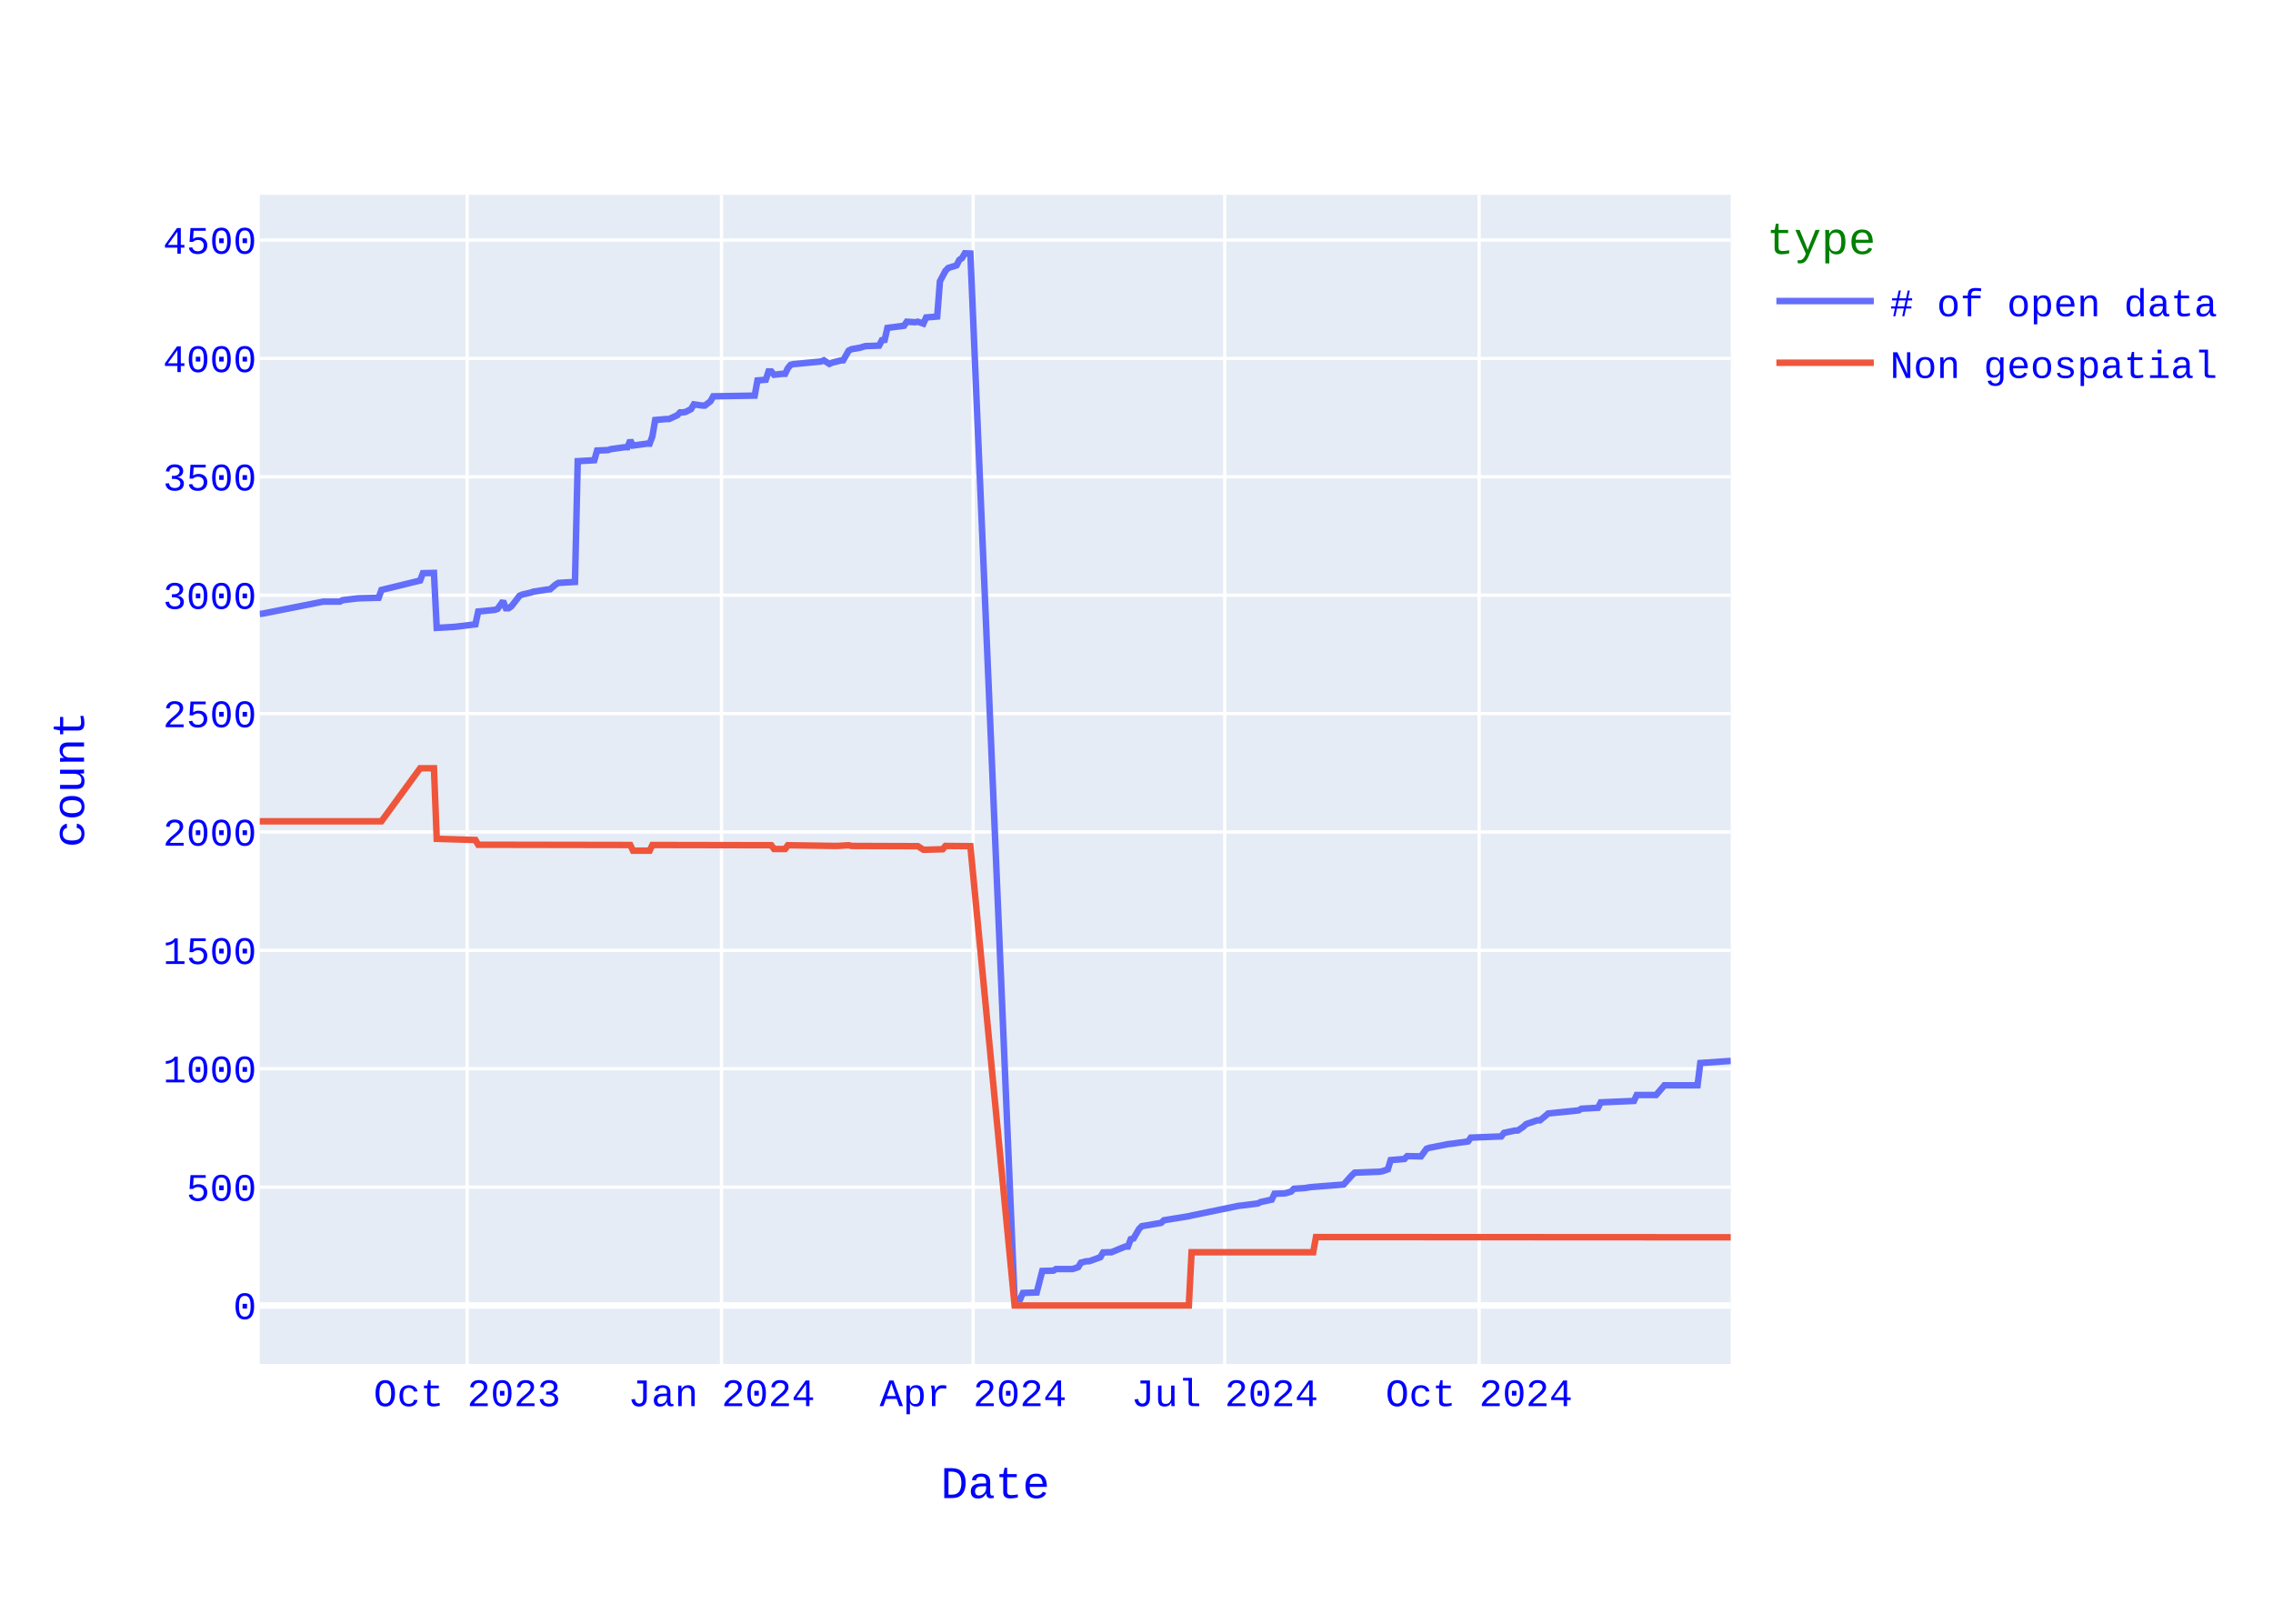
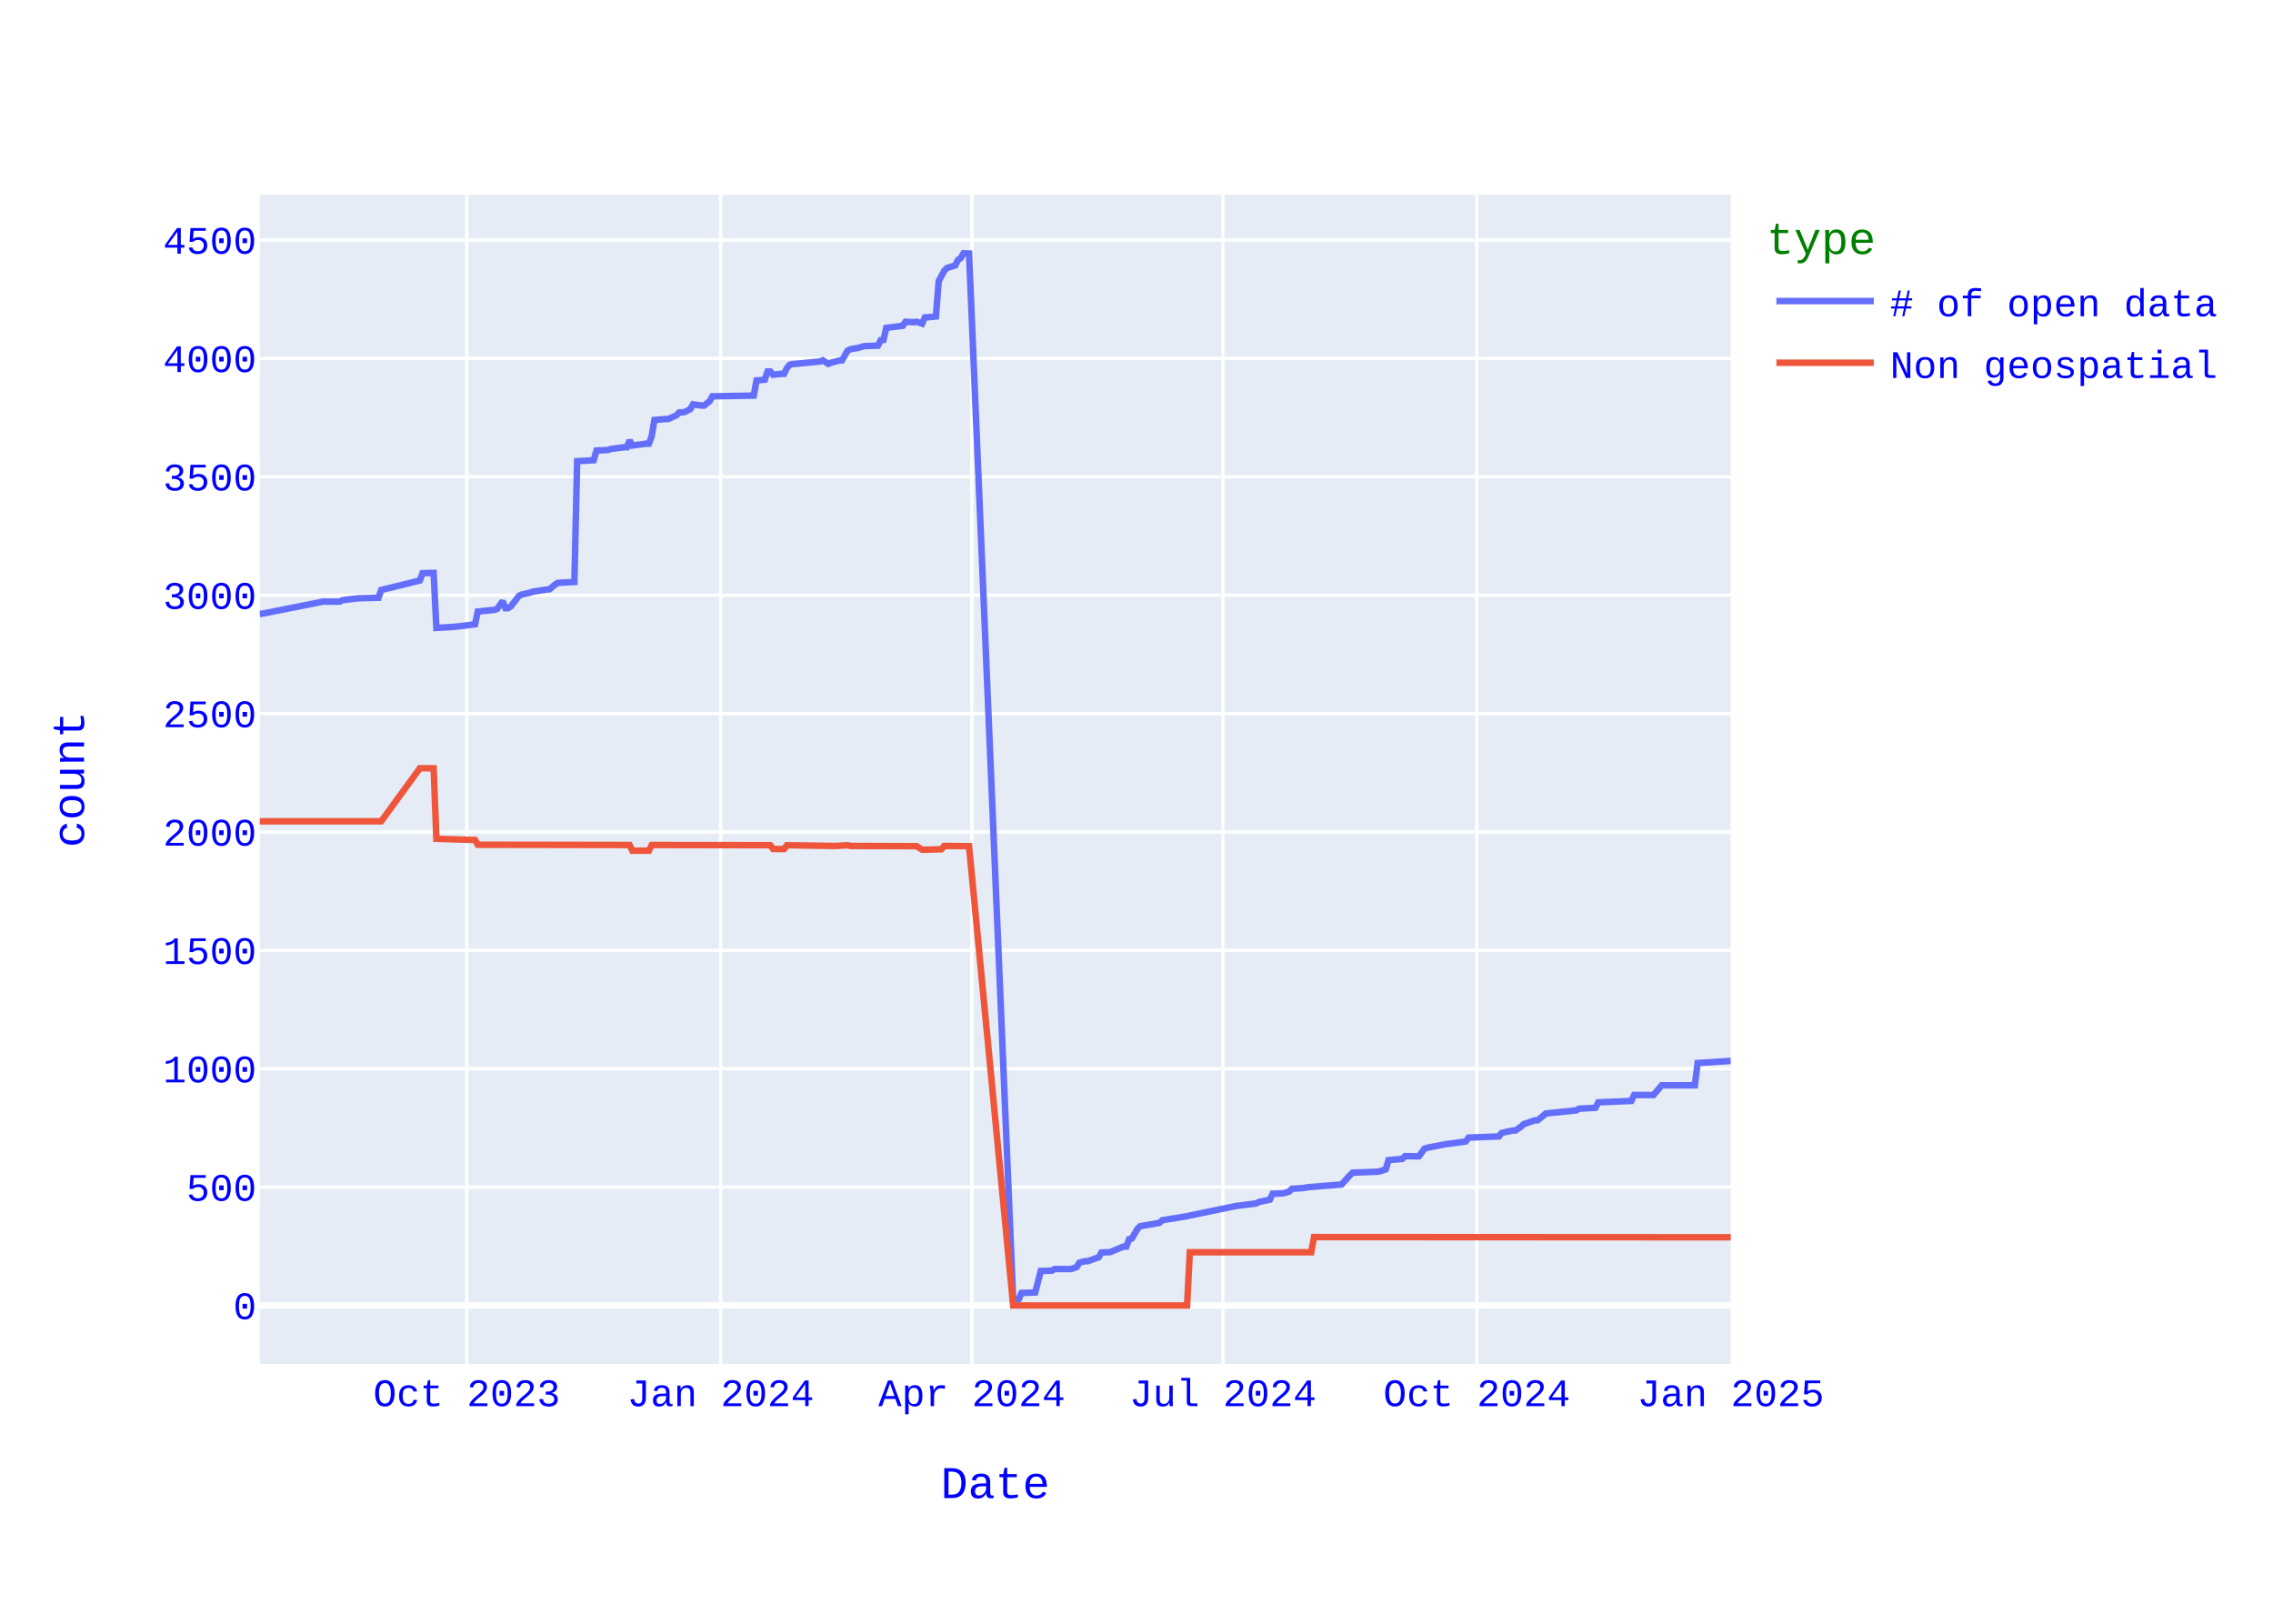
<svg xmlns="http://www.w3.org/2000/svg" class="main-svg" width="700" height="500" style="" viewBox="0 0 700 500">
  <rect x="0" y="0" width="700" height="500" style="fill: rgb(255, 255, 255); fill-opacity: 1;" />
-   <defs id="defs-78161f">
+   <defs id="defs-e536da">
    <g class="clips">
-       <clipPath id="clip78161fxyplot" class="plotclip">
+       <clipPath id="clipe536daxyplot" class="plotclip">
        <rect width="453" height="360" />
      </clipPath>
-       <clipPath class="axesclip" id="clip78161fx">
+       <clipPath class="axesclip" id="clipe536dax">
        <rect x="80" y="0" width="453" height="500" />
      </clipPath>
-       <clipPath class="axesclip" id="clip78161fy">
+       <clipPath class="axesclip" id="clipe536day">
        <rect x="0" y="60" width="700" height="360" />
      </clipPath>
-       <clipPath class="axesclip" id="clip78161fxy">
+       <clipPath class="axesclip" id="clipe536daxy">
        <rect x="80" y="60" width="453" height="360" />
      </clipPath>
    </g>
    <g class="gradients" />
    <g class="patterns" />
  </defs>
  <g class="bglayer">
    <rect class="bg" x="80" y="60" width="453" height="360" style="fill: rgb(229, 236, 246); fill-opacity: 1; stroke-width: 0;" />
  </g>
  <g class="layer-below">
    <g class="imagelayer" />
    <g class="shapelayer" />
  </g>
  <g class="cartesianlayer">
    <g class="subplot xy">
      <g class="layer-subplot">
        <g class="shapelayer" />
        <g class="imagelayer" />
      </g>
      <g class="minor-gridlayer">
        <g class="x" />
        <g class="y" />
      </g>
      <g class="gridlayer">
        <g class="x">
-           <path class="xgrid crisp" transform="translate(143.86,0)" d="M0,60v360" style="stroke: rgb(255, 255, 255); stroke-opacity: 1; stroke-width: 1px;" />
-           <path class="xgrid crisp" transform="translate(222.2,0)" d="M0,60v360" style="stroke: rgb(255, 255, 255); stroke-opacity: 1; stroke-width: 1px;" />
-           <path class="xgrid crisp" transform="translate(299.69,0)" d="M0,60v360" style="stroke: rgb(255, 255, 255); stroke-opacity: 1; stroke-width: 1px;" />
-           <path class="xgrid crisp" transform="translate(377.17,0)" d="M0,60v360" style="stroke: rgb(255, 255, 255); stroke-opacity: 1; stroke-width: 1px;" />
-           <path class="xgrid crisp" transform="translate(455.51,0)" d="M0,60v360" style="stroke: rgb(255, 255, 255); stroke-opacity: 1; stroke-width: 1px;" />
+           <path class="xgrid crisp" transform="translate(143.74,0)" d="M0,60v360" style="stroke: rgb(255, 255, 255); stroke-opacity: 1; stroke-width: 1px;" />
+           <path class="xgrid crisp" transform="translate(221.93,0)" d="M0,60v360" style="stroke: rgb(255, 255, 255); stroke-opacity: 1; stroke-width: 1px;" />
+           <path class="xgrid crisp" transform="translate(299.28,0)" d="M0,60v360" style="stroke: rgb(255, 255, 255); stroke-opacity: 1; stroke-width: 1px;" />
+           <path class="xgrid crisp" transform="translate(376.62,0)" d="M0,60v360" style="stroke: rgb(255, 255, 255); stroke-opacity: 1; stroke-width: 1px;" />
+           <path class="xgrid crisp" transform="translate(454.81,0)" d="M0,60v360" style="stroke: rgb(255, 255, 255); stroke-opacity: 1; stroke-width: 1px;" />
        </g>
        <g class="y">
          <path class="ygrid crisp" transform="translate(0,365.55)" d="M80,0h453" style="stroke: rgb(255, 255, 255); stroke-opacity: 1; stroke-width: 1px;" />
          <path class="ygrid crisp" transform="translate(0,329.09)" d="M80,0h453" style="stroke: rgb(255, 255, 255); stroke-opacity: 1; stroke-width: 1px;" />
          <path class="ygrid crisp" transform="translate(0,292.64)" d="M80,0h453" style="stroke: rgb(255, 255, 255); stroke-opacity: 1; stroke-width: 1px;" />
          <path class="ygrid crisp" transform="translate(0,256.19)" d="M80,0h453" style="stroke: rgb(255, 255, 255); stroke-opacity: 1; stroke-width: 1px;" />
          <path class="ygrid crisp" transform="translate(0,219.73)" d="M80,0h453" style="stroke: rgb(255, 255, 255); stroke-opacity: 1; stroke-width: 1px;" />
          <path class="ygrid crisp" transform="translate(0,183.28)" d="M80,0h453" style="stroke: rgb(255, 255, 255); stroke-opacity: 1; stroke-width: 1px;" />
          <path class="ygrid crisp" transform="translate(0,146.82)" d="M80,0h453" style="stroke: rgb(255, 255, 255); stroke-opacity: 1; stroke-width: 1px;" />
          <path class="ygrid crisp" transform="translate(0,110.37)" d="M80,0h453" style="stroke: rgb(255, 255, 255); stroke-opacity: 1; stroke-width: 1px;" />
          <path class="ygrid crisp" transform="translate(0,73.92)" d="M80,0h453" style="stroke: rgb(255, 255, 255); stroke-opacity: 1; stroke-width: 1px;" />
        </g>
      </g>
      <g class="zerolinelayer">
        <path class="yzl zl crisp" transform="translate(0,402)" d="M80,0h453" style="stroke: rgb(255, 255, 255); stroke-opacity: 1; stroke-width: 2px;" />
      </g>
      <path class="xlines-below" />
      <path class="ylines-below" />
      <g class="overlines-below" />
      <g class="xaxislayer-below" />
      <g class="yaxislayer-below" />
      <g class="overaxes-below" />
-       <g class="plot" transform="translate(80,60)" clip-path="url(#clip78161fxyplot)">
+       <g class="plot" transform="translate(80,60)" clip-path="url(#clipe536daxyplot)">
        <g class="scatterlayer mlayer">
-           <g class="trace scatter traceea55c7" style="stroke-miterlimit: 2; opacity: 1;">
+           <g class="trace scatter tracea6e6c5" style="stroke-miterlimit: 2; opacity: 1;">
            <g class="fills" />
            <g class="errorbars" />
            <g class="lines">
-               <path class="js-line" d="M453,266.69L443.63,267.34L442.78,274.2L432.56,274.2L431.71,275.22L430.01,277.19L429.16,277.19L424.05,277.19L423.2,279.01L412.98,279.45L412.13,281.12L407.02,281.41L406.17,281.92L396.8,282.87L395.95,283.6L394.25,284.99L393.39,284.99L389.99,286.15L389.14,286.95L387.43,288.12L386.58,288.12L383.18,288.85L382.33,289.94L372.96,290.31L372.11,291.48L367,292.2L366.15,292.28L360.19,293.44L359.33,293.74L357.63,296.07L356.78,296.07L353.37,296L352.52,296.87L348.27,297.23L347.41,300.08L345.71,300.66L344.86,300.81L337.2,301.1L336.34,301.9L333.79,304.74L332.94,304.82L323.57,305.55L321.87,305.84L318.46,306.06L317.61,306.93L315.91,307.44L315.06,307.51L312.5,307.59L311.65,309.41L308.24,310.14L307.39,310.58L302.28,311.23L301.43,311.31L286.96,314.3L286.11,314.51L278.44,315.75L277.59,316.56L271.63,317.58L270.78,318.45L269.08,321.37L268.22,321.59L267.37,323.85L266.52,323.85L262.26,325.6L261.41,325.6L259.71,325.67L258.86,327.13L255.45,328.37L254.6,328.37L252.9,328.8L252.05,330.19L250.34,330.77L249.49,330.77L245.23,330.77L244.38,331.28L240.98,331.36L239.27,337.99L235.02,338.14L234.16,340.1L232.46,340.18L218.84,18.07L217.13,18L216.28,19.46L215.43,20.04L214.58,21.72L212.02,22.52L211.17,23.4L209.47,26.6L208.62,37.47L205.21,37.76L204.36,39.65L202.66,39.07L201.81,39.22L199.25,39.07L198.4,40.31L193.29,40.97L192.44,44.68L191.59,44.76L190.74,46.43L186.48,46.58L184.78,47.09L182.22,47.53L181.37,47.96L179.67,50.95L178.82,51.03L176.26,51.68L175.41,52.05L173.71,50.95L172.86,51.32L165.19,52.05L164.34,52.12L163.49,52.34L162.64,53.36L161.79,55.11L160.93,55.11L158.38,55.4L157.53,54.38L156.68,54.38L155.83,56.93L153.27,57.15L152.42,61.82L139.65,62.04L138.8,63.57L137.09,64.88L136.24,64.88L133.69,64.51L132.83,65.97L131.13,66.85L130.28,66.99L129.43,66.99L128.58,67.87L126.02,69.04L125.17,69.04L121.77,69.33L120.91,74.36L120.06,76.62L119.21,76.62L114.95,77.2L114.1,75.6L113.25,77.71L112.4,77.71L108.14,78.29L107.29,78.59L103.88,78.73L103.03,81.72L97.92,82.01L97.07,119.2L91.96,119.49L91.11,120L89.41,121.46L88.56,121.53L84.3,122.18L83.45,122.48L80.89,123.06L80.04,123.42L77.49,126.7L76.64,127.29L75.78,127.29L74.93,125.1L73.23,127.51L72.38,127.8L67.27,128.31L66.42,132.25L60.46,132.97L59.61,133.05L54.5,133.34L53.64,116.42L50.24,116.5L49.39,118.76L37.47,121.67L36.61,124.08L30.65,124.23L29.8,124.3L25.55,124.81L24.69,125.25L19.58,125.25L0.85,128.96L0,129.04" style="vector-effect: none; fill: none; stroke: rgb(99, 110, 250); stroke-opacity: 1; stroke-width: 2px; opacity: 1;" />
+               <path class="js-line" d="M453,266.69L442.8,267.34L441.95,274.2L431.75,274.2L430.9,275.22L429.2,277.19L428.35,277.19L423.25,277.19L422.4,279.01L412.2,279.45L411.35,281.12L406.26,281.41L405.41,281.92L396.06,282.87L395.21,283.6L393.51,284.99L392.66,284.99L389.26,286.15L388.41,286.95L386.71,288.12L385.86,288.12L382.46,288.85L381.61,289.94L372.26,290.31L371.41,291.48L366.31,292.2L365.46,292.28L359.51,293.44L358.66,293.74L356.96,296.07L356.11,296.07L352.71,296L351.86,296.87L347.61,297.23L346.76,300.08L345.06,300.66L344.21,300.81L336.56,301.1L335.71,301.9L333.16,304.74L332.31,304.82L322.96,305.55L321.26,305.84L317.86,306.06L317.02,306.93L315.32,307.44L314.47,307.51L311.92,307.59L311.07,309.41L307.67,310.14L306.82,310.58L301.72,311.23L300.87,311.31L286.42,314.3L285.57,314.51L277.92,315.75L277.07,316.56L271.12,317.58L270.27,318.45L268.57,321.37L267.72,321.59L266.87,323.85L266.02,323.85L261.77,325.6L260.92,325.6L259.22,325.67L258.37,327.13L254.97,328.37L254.12,328.37L252.42,328.8L251.57,330.19L249.87,330.77L249.02,330.77L244.77,330.77L243.92,331.28L240.52,331.36L238.82,337.99L234.57,338.14L233.72,340.1L232.02,340.18L218.43,18.07L216.73,18L215.88,19.46L215.03,20.04L214.18,21.72L211.63,22.52L210.78,23.4L209.08,26.6L208.23,37.47L204.83,37.76L203.98,39.65L202.28,39.07L201.43,39.22L198.88,39.07L198.03,40.31L192.93,40.97L192.08,44.68L191.23,44.76L190.38,46.43L186.13,46.58L184.43,47.09L181.88,47.53L181.03,47.96L179.33,50.95L178.48,51.03L175.93,51.68L175.08,52.05L173.38,50.95L172.53,51.32L164.88,52.05L164.03,52.12L163.18,52.34L162.33,53.36L161.48,55.11L160.63,55.11L158.08,55.4L157.23,54.38L156.38,54.38L155.53,56.93L152.98,57.15L152.13,61.82L139.38,62.04L138.53,63.57L136.83,64.88L135.98,64.88L133.44,64.51L132.59,65.97L130.89,66.85L130.04,66.99L129.19,66.99L128.34,67.87L125.79,69.04L124.94,69.04L121.54,69.33L120.69,74.36L119.84,76.62L118.99,76.62L114.74,77.2L113.89,75.6L113.04,77.71L112.19,77.71L107.94,78.29L107.09,78.59L103.69,78.73L102.84,81.72L97.74,82.01L96.89,119.2L91.79,119.49L90.94,120L89.24,121.46L88.39,121.53L84.14,122.18L83.29,122.48L80.74,123.06L79.89,123.42L77.34,126.7L76.49,127.29L75.64,127.29L74.79,125.1L73.09,127.51L72.24,127.8L67.14,128.31L66.29,132.25L60.34,132.97L59.49,133.05L54.39,133.34L53.54,116.42L50.14,116.5L49.29,118.76L37.4,121.67L36.55,124.08L30.6,124.23L29.75,124.3L25.5,124.81L24.65,125.25L19.55,125.25L0.85,128.96L0,129.04" style="vector-effect: none; fill: none; stroke: rgb(99, 110, 250); stroke-opacity: 1; stroke-width: 2px; opacity: 1;" />
            </g>
            <g class="points" />
            <g class="text" />
          </g>
-           <g class="trace scatter trace39820a" style="stroke-miterlimit: 2; opacity: 1;">
+           <g class="trace scatter trace7b4290" style="stroke-miterlimit: 2; opacity: 1;">
            <g class="fills" />
            <g class="errorbars" />
            <g class="lines">
-               <path class="js-line" d="M453,321L325.27,320.93L324.42,325.6L286.96,325.6L286.11,342L232.46,342L218.84,200.56L211.17,200.49L210.32,201.51L205.21,201.65L204.36,201.65L202.66,200.56L201.81,200.56L182.22,200.49L181.37,200.27L177.96,200.49L177.11,200.49L162.64,200.27L161.79,201.43L158.38,201.43L157.53,200.27L120.91,200.2L120.06,201.95L114.95,201.95L114.1,200.2L67.27,200.12L66.42,198.66L54.5,198.3L53.64,176.57L49.39,176.57L37.47,192.9L0,192.9" style="vector-effect: none; fill: none; stroke: rgb(239, 85, 59); stroke-opacity: 1; stroke-width: 2px; opacity: 1;" />
+               <path class="js-line" d="M453,321L324.66,320.93L323.81,325.6L286.42,325.6L285.57,342L232.02,342L218.43,200.56L210.78,200.49L209.93,201.51L204.83,201.65L203.98,201.65L202.28,200.56L201.43,200.56L181.88,200.49L181.03,200.27L177.63,200.49L176.78,200.49L162.33,200.27L161.48,201.43L158.08,201.43L157.23,200.27L120.69,200.2L119.84,201.95L114.74,201.95L113.89,200.2L67.14,200.12L66.29,198.66L54.39,198.3L53.54,176.57L49.29,176.57L37.4,192.9L0,192.9" style="vector-effect: none; fill: none; stroke: rgb(239, 85, 59); stroke-opacity: 1; stroke-width: 2px; opacity: 1;" />
            </g>
            <g class="points" />
            <g class="text" />
          </g>
        </g>
      </g>
      <g class="overplot" />
      <path class="xlines-above crisp" d="M0,0" style="fill: none;" />
      <path class="ylines-above crisp" d="M0,0" style="fill: none;" />
      <g class="overlines-above" />
      <g class="xaxislayer-above">
        <g class="xtick">
-           <text text-anchor="middle" x="0" y="433" transform="translate(143.86,0)" style="font-family: 'Courier New'; font-size: 12px; fill: rgb(0, 0, 255); fill-opacity: 1; white-space: pre; opacity: 1;">Oct 2023</text>
-         </g>
-         <g class="xtick">
-           <text text-anchor="middle" x="0" y="433" style="font-family: 'Courier New'; font-size: 12px; fill: rgb(0, 0, 255); fill-opacity: 1; white-space: pre; opacity: 1;" transform="translate(222.2,0)">Jan 2024</text>
-         </g>
-         <g class="xtick">
-           <text text-anchor="middle" x="0" y="433" style="font-family: 'Courier New'; font-size: 12px; fill: rgb(0, 0, 255); fill-opacity: 1; white-space: pre; opacity: 1;" transform="translate(299.69,0)">Apr 2024</text>
-         </g>
-         <g class="xtick">
-           <text text-anchor="middle" x="0" y="433" style="font-family: 'Courier New'; font-size: 12px; fill: rgb(0, 0, 255); fill-opacity: 1; white-space: pre; opacity: 1;" transform="translate(377.17,0)">Jul 2024</text>
-         </g>
-         <g class="xtick">
-           <text text-anchor="middle" x="0" y="433" style="font-family: 'Courier New'; font-size: 12px; fill: rgb(0, 0, 255); fill-opacity: 1; white-space: pre; opacity: 1;" transform="translate(455.51,0)">Oct 2024</text>
+           <text text-anchor="middle" x="0" y="433" transform="translate(143.74,0)" style="font-family: 'Courier New'; font-size: 12px; fill: rgb(0, 0, 255); fill-opacity: 1; white-space: pre; opacity: 1;">Oct 2023</text>
+         </g>
+         <g class="xtick">
+           <text text-anchor="middle" x="0" y="433" style="font-family: 'Courier New'; font-size: 12px; fill: rgb(0, 0, 255); fill-opacity: 1; white-space: pre; opacity: 1;" transform="translate(221.93,0)">Jan 2024</text>
+         </g>
+         <g class="xtick">
+           <text text-anchor="middle" x="0" y="433" style="font-family: 'Courier New'; font-size: 12px; fill: rgb(0, 0, 255); fill-opacity: 1; white-space: pre; opacity: 1;" transform="translate(299.28,0)">Apr 2024</text>
+         </g>
+         <g class="xtick">
+           <text text-anchor="middle" x="0" y="433" style="font-family: 'Courier New'; font-size: 12px; fill: rgb(0, 0, 255); fill-opacity: 1; white-space: pre; opacity: 1;" transform="translate(376.62,0)">Jul 2024</text>
+         </g>
+         <g class="xtick">
+           <text text-anchor="middle" x="0" y="433" style="font-family: 'Courier New'; font-size: 12px; fill: rgb(0, 0, 255); fill-opacity: 1; white-space: pre; opacity: 1;" transform="translate(454.81,0)">Oct 2024</text>
+         </g>
+         <g class="xtick">
+           <text text-anchor="middle" x="0" y="433" style="font-family: 'Courier New'; font-size: 12px; fill: rgb(0, 0, 255); fill-opacity: 1; white-space: pre; opacity: 1;" transform="translate(533,0)">Jan 2025</text>
        </g>
      </g>
      <g class="yaxislayer-above">
        <g class="ytick">
          <text text-anchor="end" x="79" y="4.2" transform="translate(0,402)" style="font-family: 'Courier New'; font-size: 12px; fill: rgb(0, 0, 255); fill-opacity: 1; white-space: pre; opacity: 1;">0</text>
        </g>
        <g class="ytick">
          <text text-anchor="end" x="79" y="4.2" style="font-family: 'Courier New'; font-size: 12px; fill: rgb(0, 0, 255); fill-opacity: 1; white-space: pre; opacity: 1;" transform="translate(0,365.55)">500</text>
        </g>
        <g class="ytick">
          <text text-anchor="end" x="79" y="4.2" style="font-family: 'Courier New'; font-size: 12px; fill: rgb(0, 0, 255); fill-opacity: 1; white-space: pre; opacity: 1;" transform="translate(0,329.09)">1000</text>
        </g>
        <g class="ytick">
          <text text-anchor="end" x="79" y="4.2" style="font-family: 'Courier New'; font-size: 12px; fill: rgb(0, 0, 255); fill-opacity: 1; white-space: pre; opacity: 1;" transform="translate(0,292.64)">1500</text>
        </g>
        <g class="ytick">
          <text text-anchor="end" x="79" y="4.2" style="font-family: 'Courier New'; font-size: 12px; fill: rgb(0, 0, 255); fill-opacity: 1; white-space: pre; opacity: 1;" transform="translate(0,256.19)">2000</text>
        </g>
        <g class="ytick">
          <text text-anchor="end" x="79" y="4.2" style="font-family: 'Courier New'; font-size: 12px; fill: rgb(0, 0, 255); fill-opacity: 1; white-space: pre; opacity: 1;" transform="translate(0,219.73)">2500</text>
        </g>
        <g class="ytick">
          <text text-anchor="end" x="79" y="4.2" style="font-family: 'Courier New'; font-size: 12px; fill: rgb(0, 0, 255); fill-opacity: 1; white-space: pre; opacity: 1;" transform="translate(0,183.28)">3000</text>
        </g>
        <g class="ytick">
          <text text-anchor="end" x="79" y="4.2" style="font-family: 'Courier New'; font-size: 12px; fill: rgb(0, 0, 255); fill-opacity: 1; white-space: pre; opacity: 1;" transform="translate(0,146.82)">3500</text>
        </g>
        <g class="ytick">
          <text text-anchor="end" x="79" y="4.2" style="font-family: 'Courier New'; font-size: 12px; fill: rgb(0, 0, 255); fill-opacity: 1; white-space: pre; opacity: 1;" transform="translate(0,110.37)">4000</text>
        </g>
        <g class="ytick">
          <text text-anchor="end" x="79" y="4.2" style="font-family: 'Courier New'; font-size: 12px; fill: rgb(0, 0, 255); fill-opacity: 1; white-space: pre; opacity: 1;" transform="translate(0,73.92)">4500</text>
        </g>
      </g>
      <g class="overaxes-above" />
    </g>
  </g>
  <g class="polarlayer" />
  <g class="smithlayer" />
  <g class="ternarylayer" />
  <g class="geolayer" />
  <g class="funnelarealayer" />
  <g class="pielayer" />
  <g class="iciclelayer" />
  <g class="treemaplayer" />
  <g class="sunburstlayer" />
  <g class="glimages" />
-   <defs id="topdefs-78161f">
+   <defs id="topdefs-e536da">
    <g class="clips" />
-     <clipPath id="legend78161f">
+     <clipPath id="legende536da">
      <rect width="146" height="67" x="0" y="0" />
    </clipPath>
  </defs>
  <g class="layer-above">
    <g class="imagelayer" />
    <g class="shapelayer" />
  </g>
  <g class="infolayer">
    <g class="legend" pointer-events="all" transform="translate(542.06,60)">
      <rect class="bg" shape-rendering="crispEdges" style="stroke: rgb(68, 68, 68); stroke-opacity: 1; fill: rgb(255, 255, 255); fill-opacity: 1; stroke-width: 0px;" width="146" height="67" x="0" y="0" />
-       <g class="scrollbox" transform="" clip-path="url(#legend78161f)">
+       <g class="scrollbox" transform="" clip-path="url(#legende536da)">
        <text class="legendtitletext" text-anchor="start" x="2" y="18.2" style="font-family: 'Courier New'; font-size: 14px; fill: rgb(0, 128, 0); fill-opacity: 1; white-space: pre;">type</text>
        <g class="groups" transform="">
          <g class="traces" transform="translate(0,32.7)" style="opacity: 1;">
            <text class="legendtext" text-anchor="start" x="40" y="4.68" style="font-family: 'Courier New'; font-size: 12px; fill: rgb(0, 0, 255); fill-opacity: 1; white-space: pre;"># of open data</text>
            <g class="layers" style="opacity: 1;">
              <g class="legendfill" />
              <g class="legendlines">
                <path class="js-line" d="M5,0h30" style="fill: none; stroke: rgb(99, 110, 250); stroke-opacity: 1; stroke-width: 2px;" />
              </g>
              <g class="legendsymbols">
                <g class="legendpoints" />
              </g>
            </g>
            <rect class="legendtoggle" x="0" y="-9.5" width="140.828" height="19" style="fill: rgb(0, 0, 0); fill-opacity: 0;" />
          </g>
        </g>
        <g class="groups" transform="">
          <g class="traces" transform="translate(0,51.7)" style="opacity: 1;">
            <text class="legendtext" text-anchor="start" x="40" y="4.68" style="font-family: 'Courier New'; font-size: 12px; fill: rgb(0, 0, 255); fill-opacity: 1; white-space: pre;">Non geospatial</text>
            <g class="layers" style="opacity: 1;">
              <g class="legendfill" />
              <g class="legendlines">
                <path class="js-line" d="M5,0h30" style="fill: none; stroke: rgb(239, 85, 59); stroke-opacity: 1; stroke-width: 2px;" />
              </g>
              <g class="legendsymbols">
                <g class="legendpoints" />
              </g>
            </g>
            <rect class="legendtoggle" x="0" y="-9.5" width="140.828" height="19" style="fill: rgb(0, 0, 0); fill-opacity: 0;" />
          </g>
        </g>
      </g>
      <rect class="scrollbar" rx="20" ry="3" width="0" height="0" style="fill: rgb(128, 139, 164); fill-opacity: 1;" x="0" y="0" />
    </g>
    <g class="g-gtitle" />
    <g class="g-xtitle">
      <text class="xtitle" x="306.5" y="461.3" text-anchor="middle" style="font-family: 'Courier New'; font-size: 14px; fill: rgb(0, 0, 255); opacity: 1; font-weight: normal; white-space: pre;">Date</text>
    </g>
    <g class="g-ytitle">
      <text class="ytitle" transform="rotate(-90,25.8875,240)" x="25.888" y="240" text-anchor="middle" style="font-family: 'Courier New'; font-size: 14px; fill: rgb(0, 0, 255); opacity: 1; font-weight: normal; white-space: pre;">count</text>
    </g>
  </g>
</svg>
